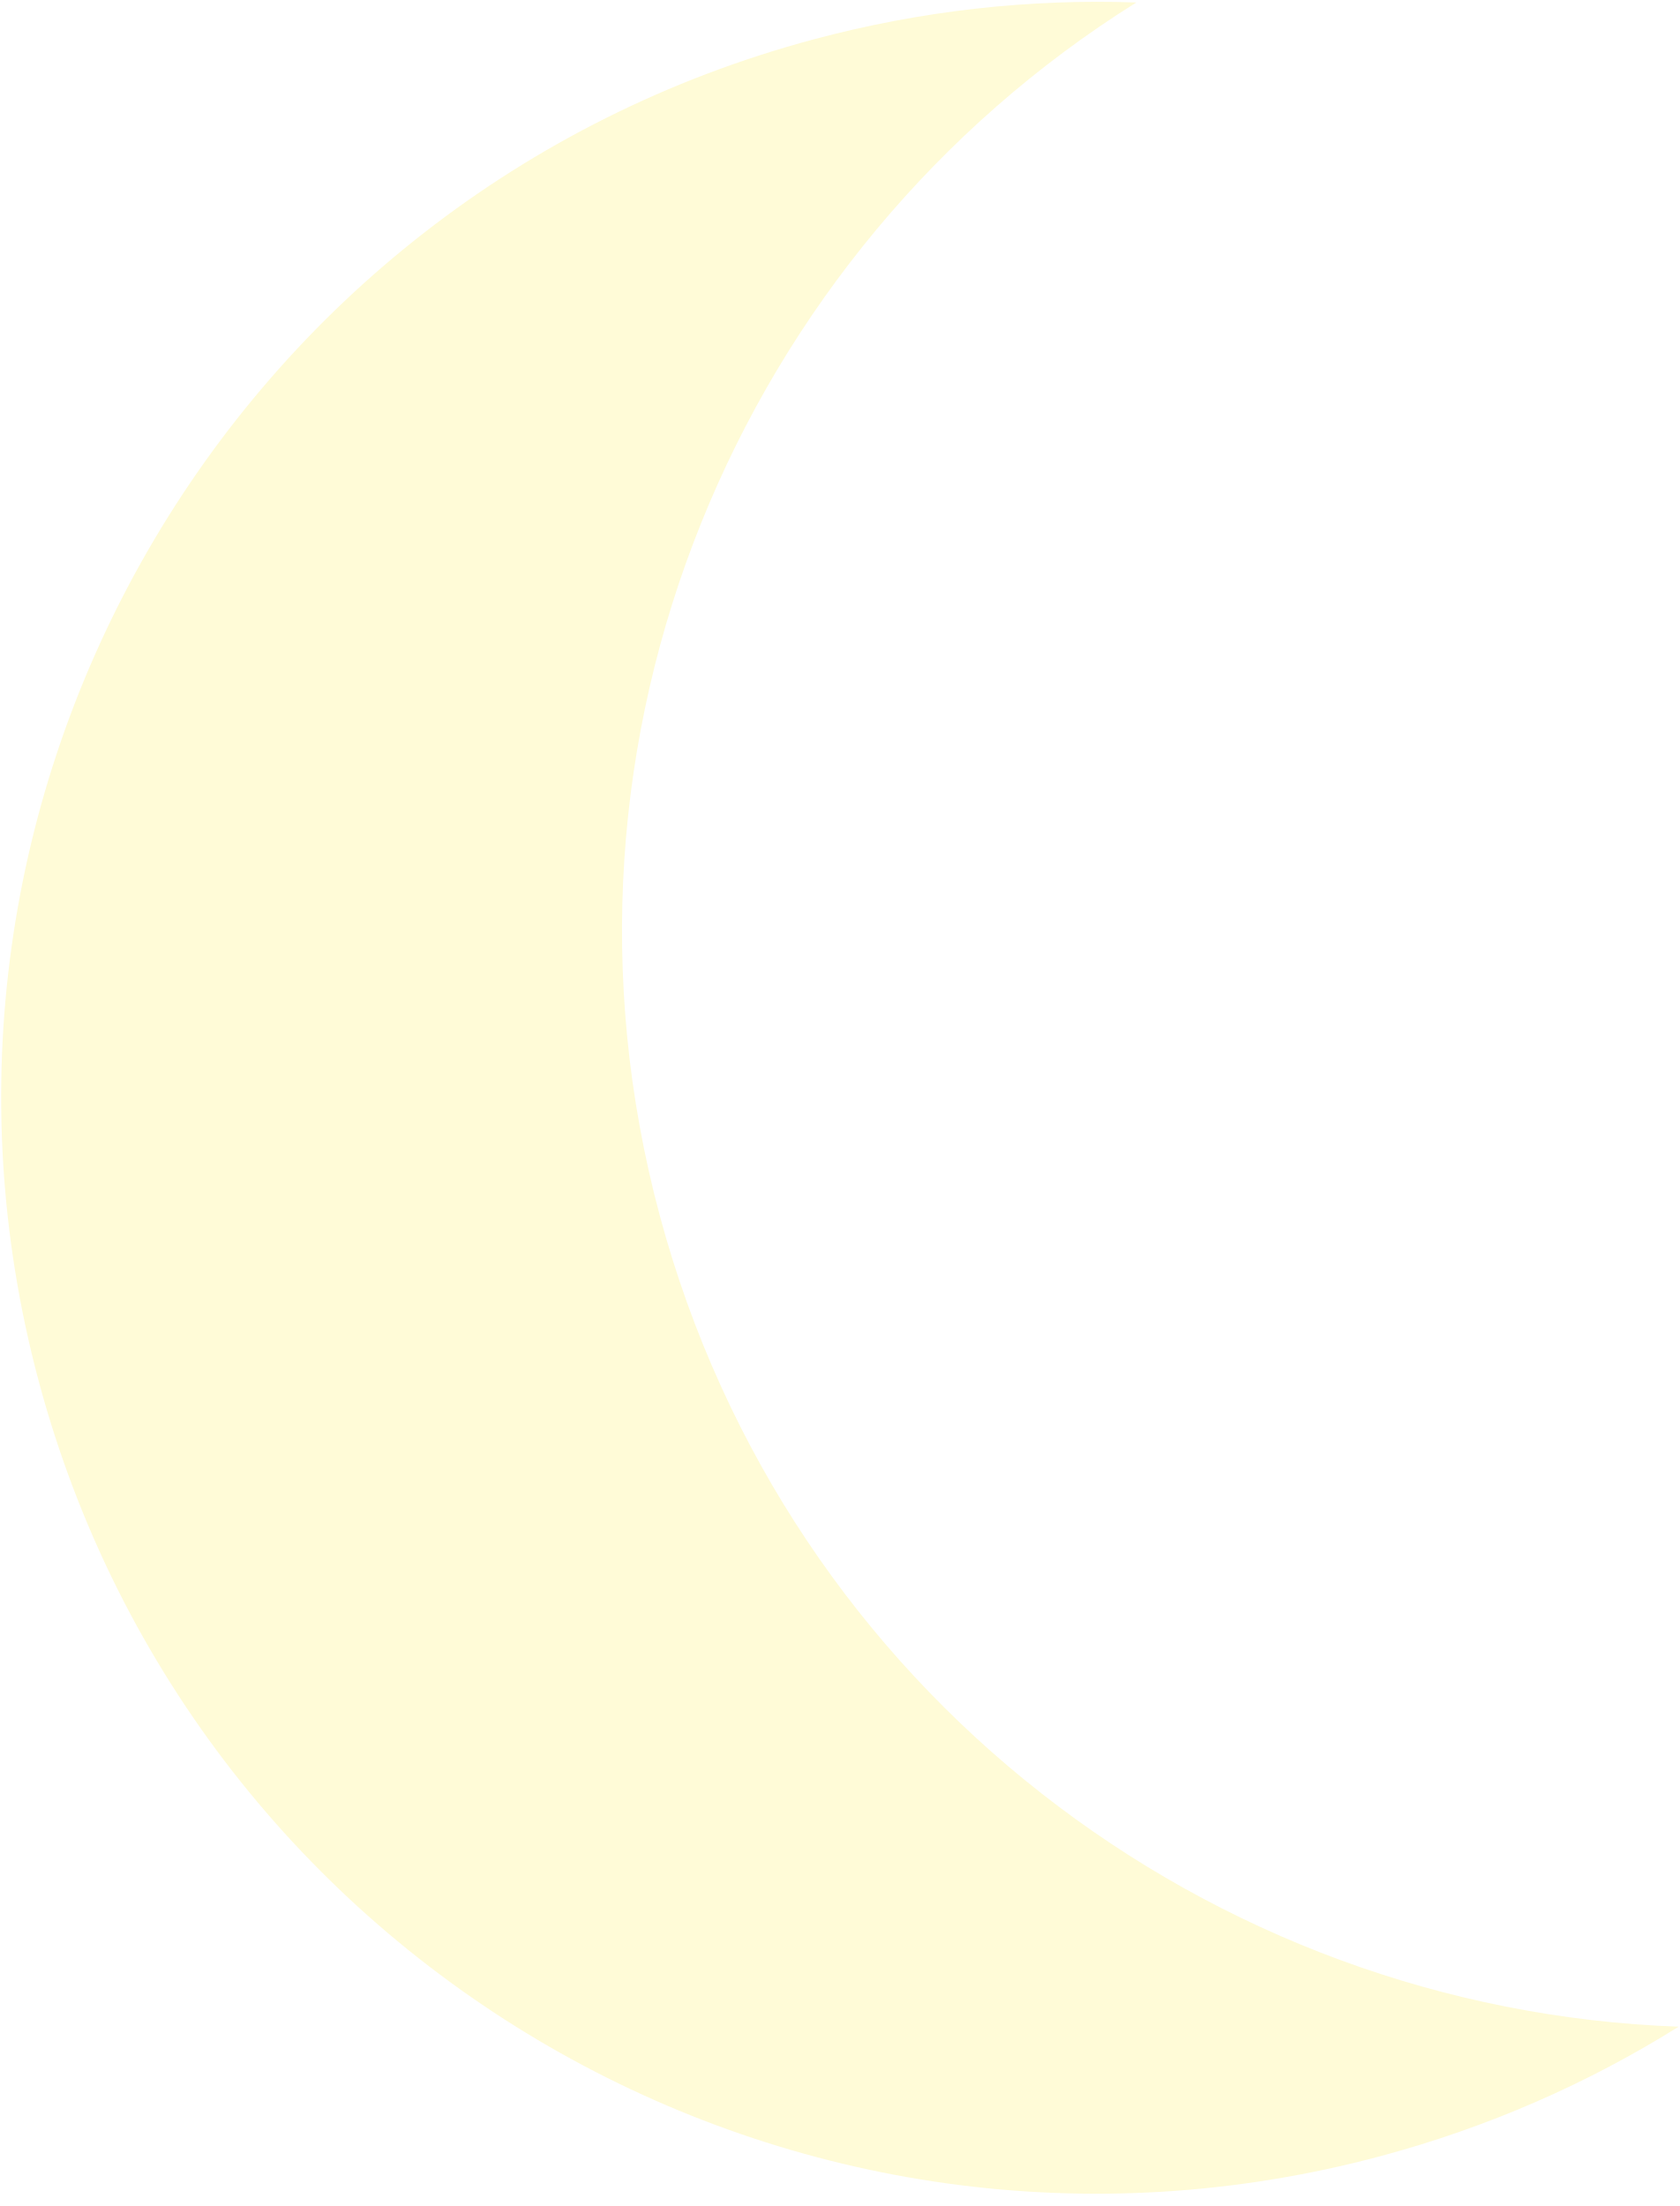
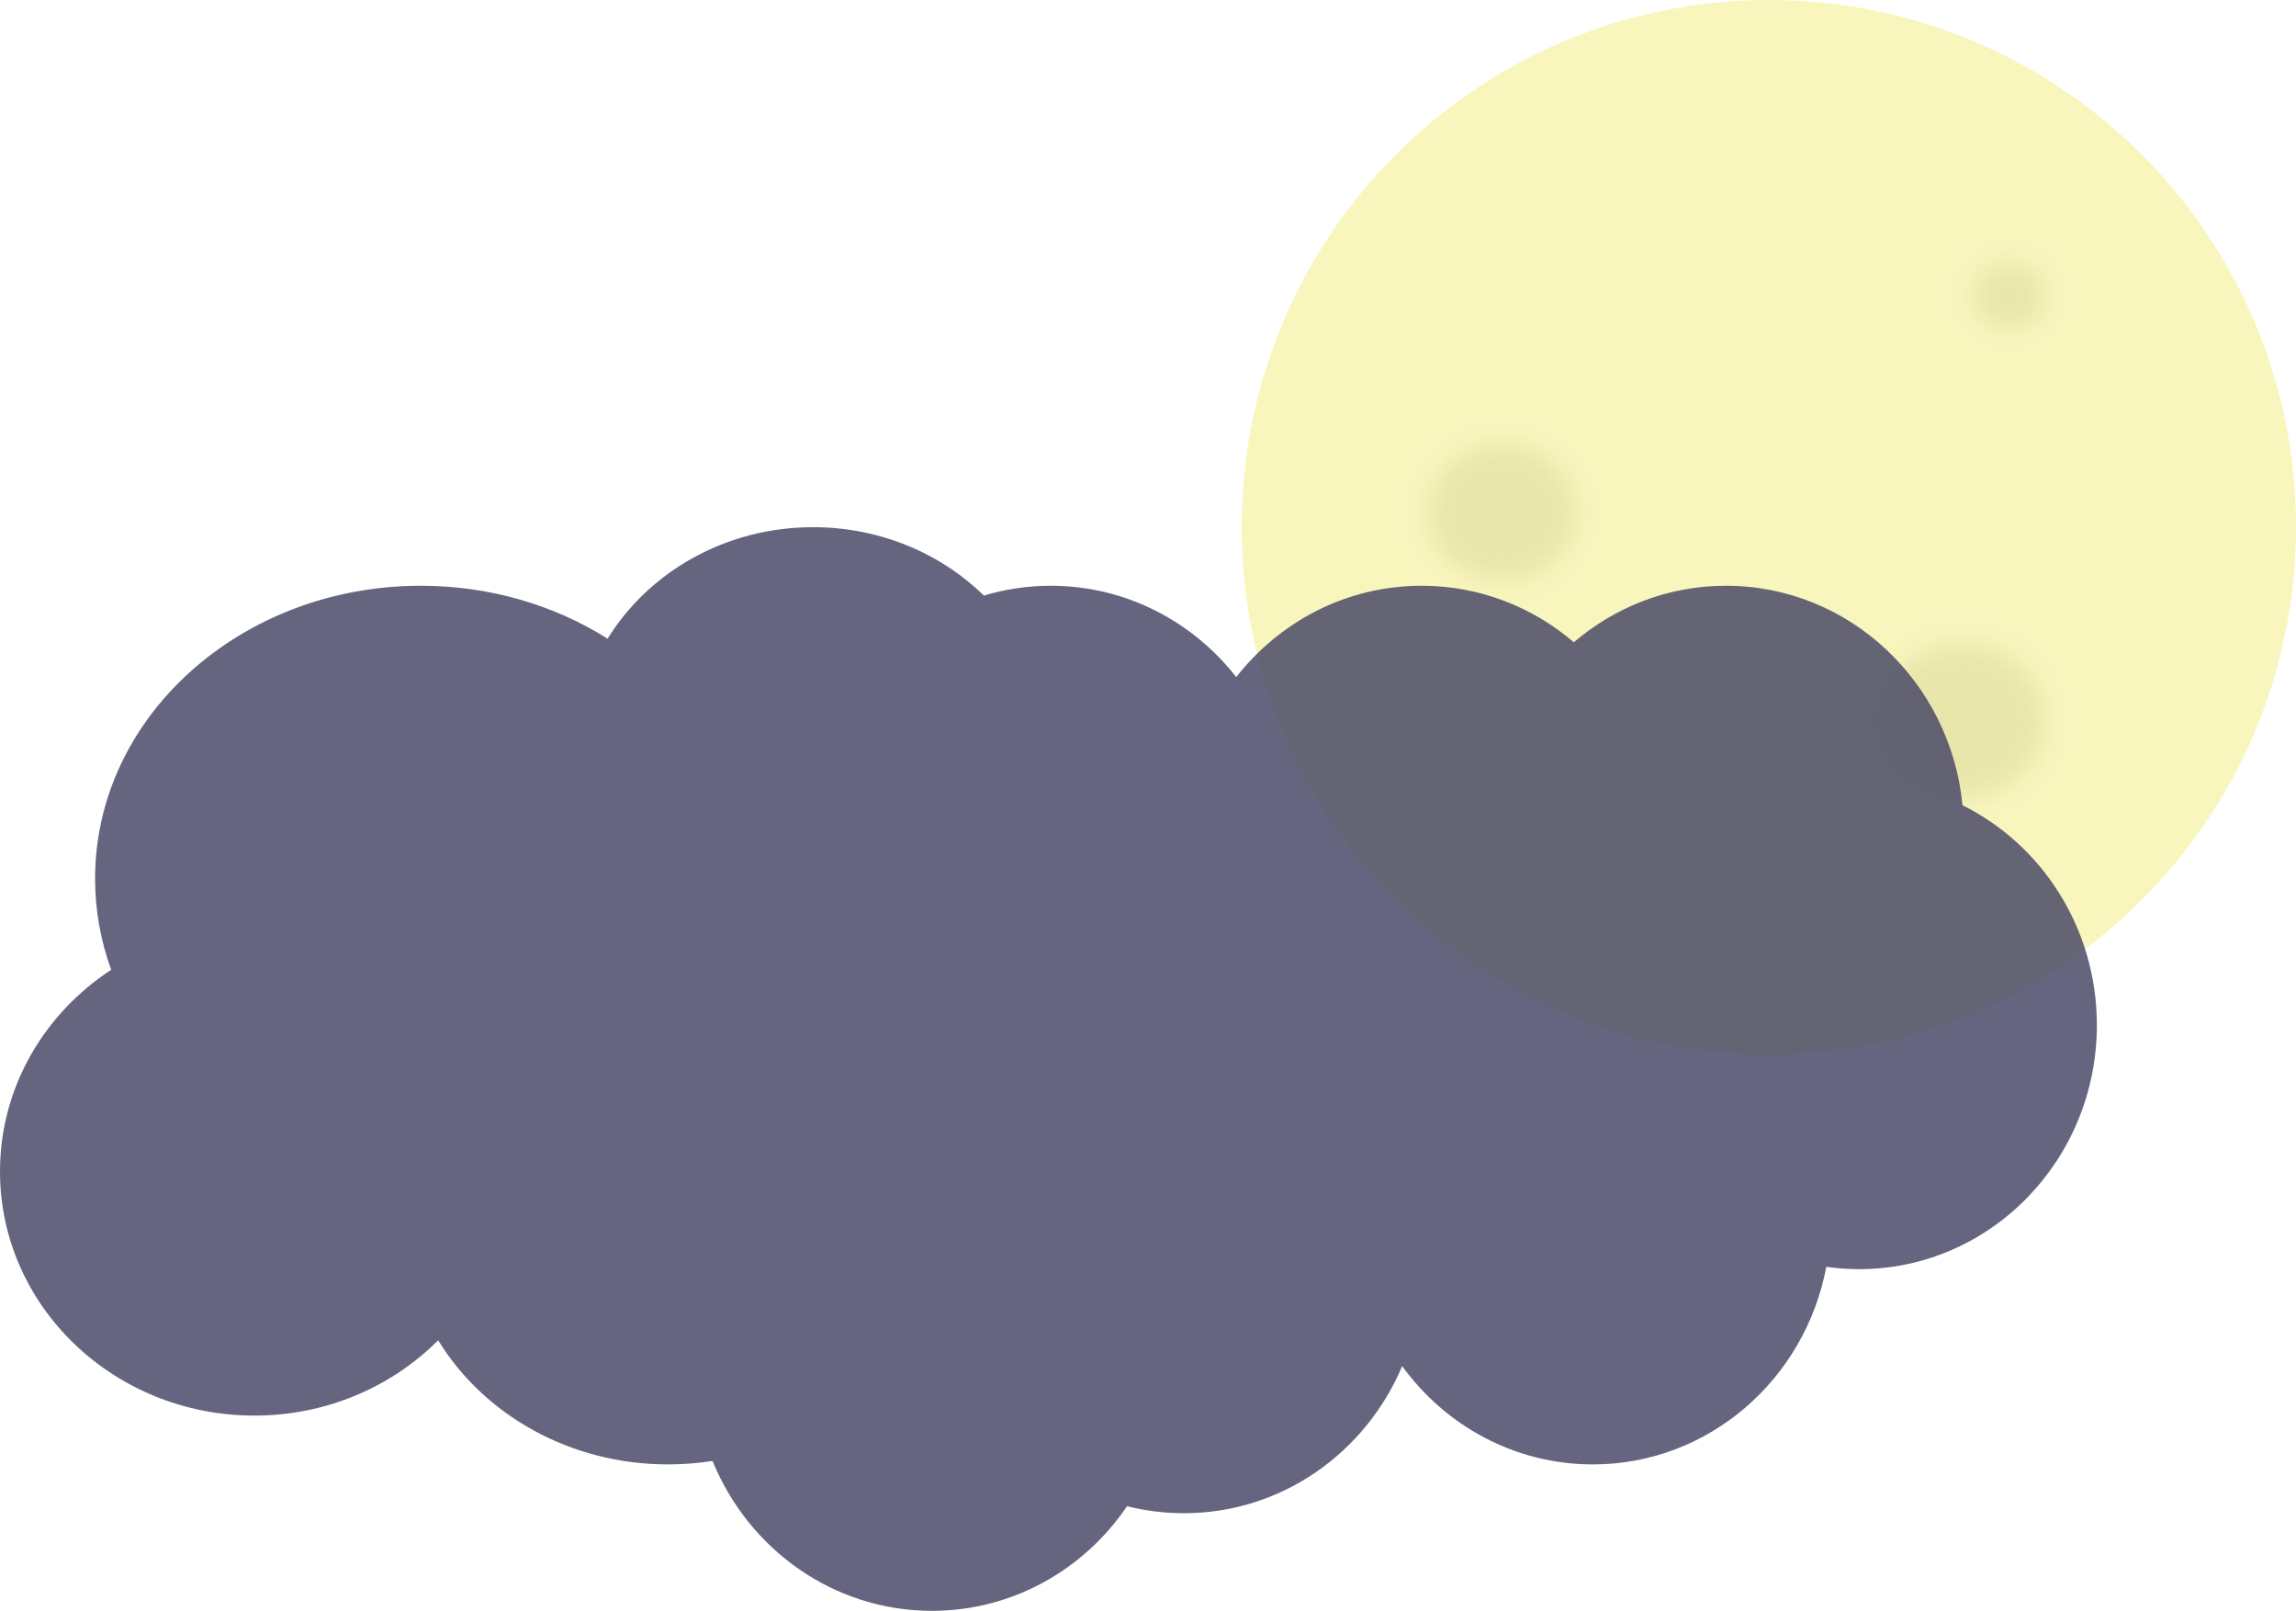
- <svg xmlns="http://www.w3.org/2000/svg" width="115" height="151" viewBox="0 0 115 151" fill="none">
-   <path fill-rule="evenodd" clip-rule="evenodd" d="M77.784 0.17C50.577 17.193 36.414 50.549 45.153 83.165C53.893 115.78 82.837 137.586 114.91 138.725C108.742 142.584 101.903 145.604 94.508 147.586C54.498 158.306 13.373 134.563 2.653 94.553C-8.068 54.543 15.676 13.418 55.686 2.697C63.08 0.716 70.513 -0.089 77.784 0.17Z" fill="#FFFBD7" />
+ <svg xmlns="http://www.w3.org/2000/svg" width="392" height="275" viewBox="0 0 392 275" fill="none">
+   <circle cx="302" cy="90" r="90" fill="#F8F5BD" />
+   <g filter="url(#filter0_f_42_8)">
+     <ellipse cx="335" cy="123" rx="14" ry="13" fill="#E9E6AB" />
+   </g>
+   <g filter="url(#filter1_f_42_8)">
+     <ellipse cx="343" cy="50.5" rx="6" ry="5.5" fill="#E9E6AB" />
+   </g>
+   <g filter="url(#filter2_f_42_8)">
+     <ellipse cx="256.5" cy="87.5" rx="12.5" ry="11.5" fill="#E9E6AB" />
+   </g>
+   <path fill-rule="evenodd" clip-rule="evenodd" d="M159.111 275C142.245 275 127.782 264.44 121.653 249.41C119.184 249.798 116.646 250 114.057 250C97.221 250 82.542 241.46 74.808 228.809C66.902 236.732 55.767 241.667 43.431 241.667C19.445 241.667 0 223.012 0 200C0 185.687 7.522 173.06 18.981 165.558C17.199 160.662 16.236 155.432 16.236 150C16.236 122.386 41.132 100 71.844 100C83.71 100 94.708 103.342 103.737 109.036C110.775 97.65 123.85 90 138.816 90C150.263 90 160.603 94.475 167.982 101.673C171.605 100.584 175.439 100 179.406 100C192.208 100 203.627 106.084 211.066 115.59C218.505 106.084 229.923 100 242.726 100C252.607 100 261.664 103.625 268.703 109.65C275.742 103.625 284.799 100 294.68 100C315.718 100 333.017 116.43 335.067 137.471C348.639 144.213 358 158.484 358 175C358 198.012 339.827 216.667 317.41 216.667C315.508 216.667 313.636 216.532 311.804 216.272C308.193 235.487 291.723 250 271.95 250C258.622 250 246.795 243.406 239.395 233.223C233.156 247.998 218.822 258.333 202.136 258.333C198.791 258.333 195.541 257.918 192.431 257.135C185.097 267.934 172.908 275 159.111 275Z" fill="#4A4A69" fill-opacity="0.85" />
+   <defs>
+     <filter id="filter0_f_42_8" x="317" y="106" width="36" height="34" filterUnits="userSpaceOnUse" color-interpolation-filters="sRGB">
+       <feFlood flood-opacity="0" result="BackgroundImageFix" />
+       <feBlend mode="normal" in="SourceGraphic" in2="BackgroundImageFix" result="shape" />
+       <feGaussianBlur stdDeviation="2" result="effect1_foregroundBlur_42_8" />
+     </filter>
+     <filter id="filter1_f_42_8" x="333" y="41" width="20" height="19" filterUnits="userSpaceOnUse" color-interpolation-filters="sRGB">
+       <feFlood flood-opacity="0" result="BackgroundImageFix" />
+       <feBlend mode="normal" in="SourceGraphic" in2="BackgroundImageFix" result="shape" />
+       <feGaussianBlur stdDeviation="2" result="effect1_foregroundBlur_42_8" />
+     </filter>
+     <filter id="filter2_f_42_8" x="240" y="72" width="33" height="31" filterUnits="userSpaceOnUse" color-interpolation-filters="sRGB">
+       <feFlood flood-opacity="0" result="BackgroundImageFix" />
+       <feBlend mode="normal" in="SourceGraphic" in2="BackgroundImageFix" result="shape" />
+       <feGaussianBlur stdDeviation="2" result="effect1_foregroundBlur_42_8" />
+     </filter>
+   </defs>
</svg>
